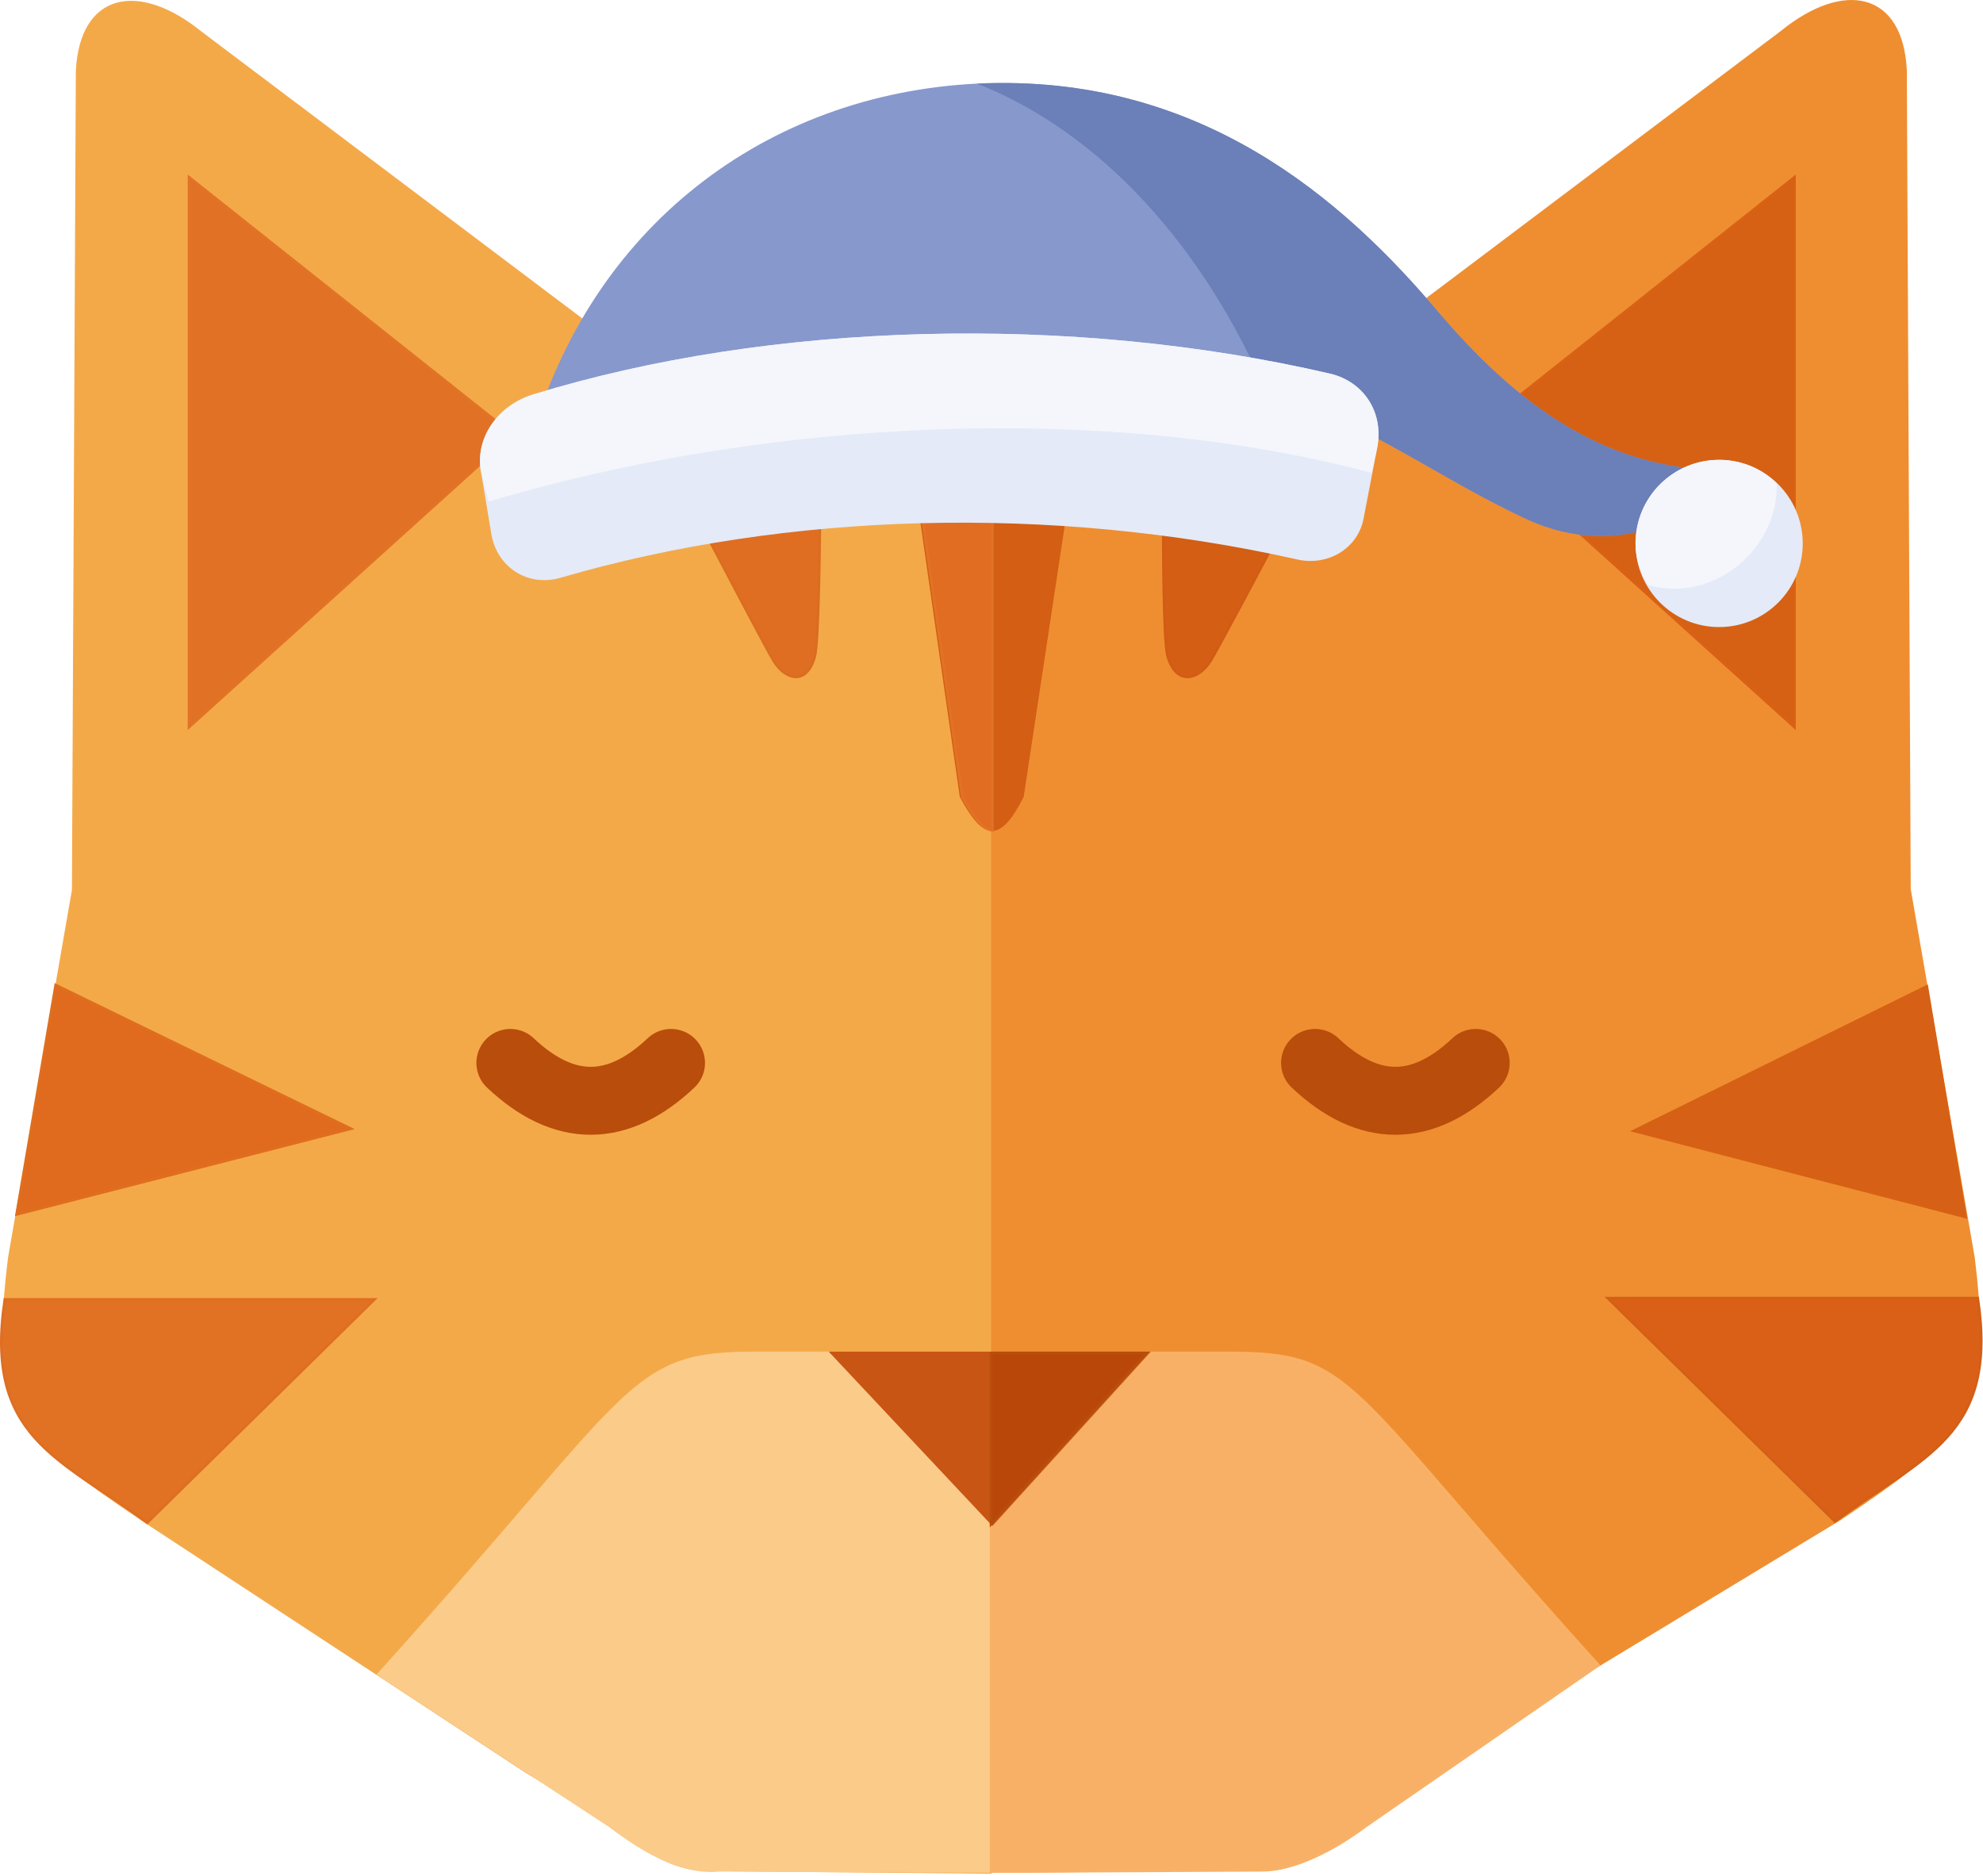
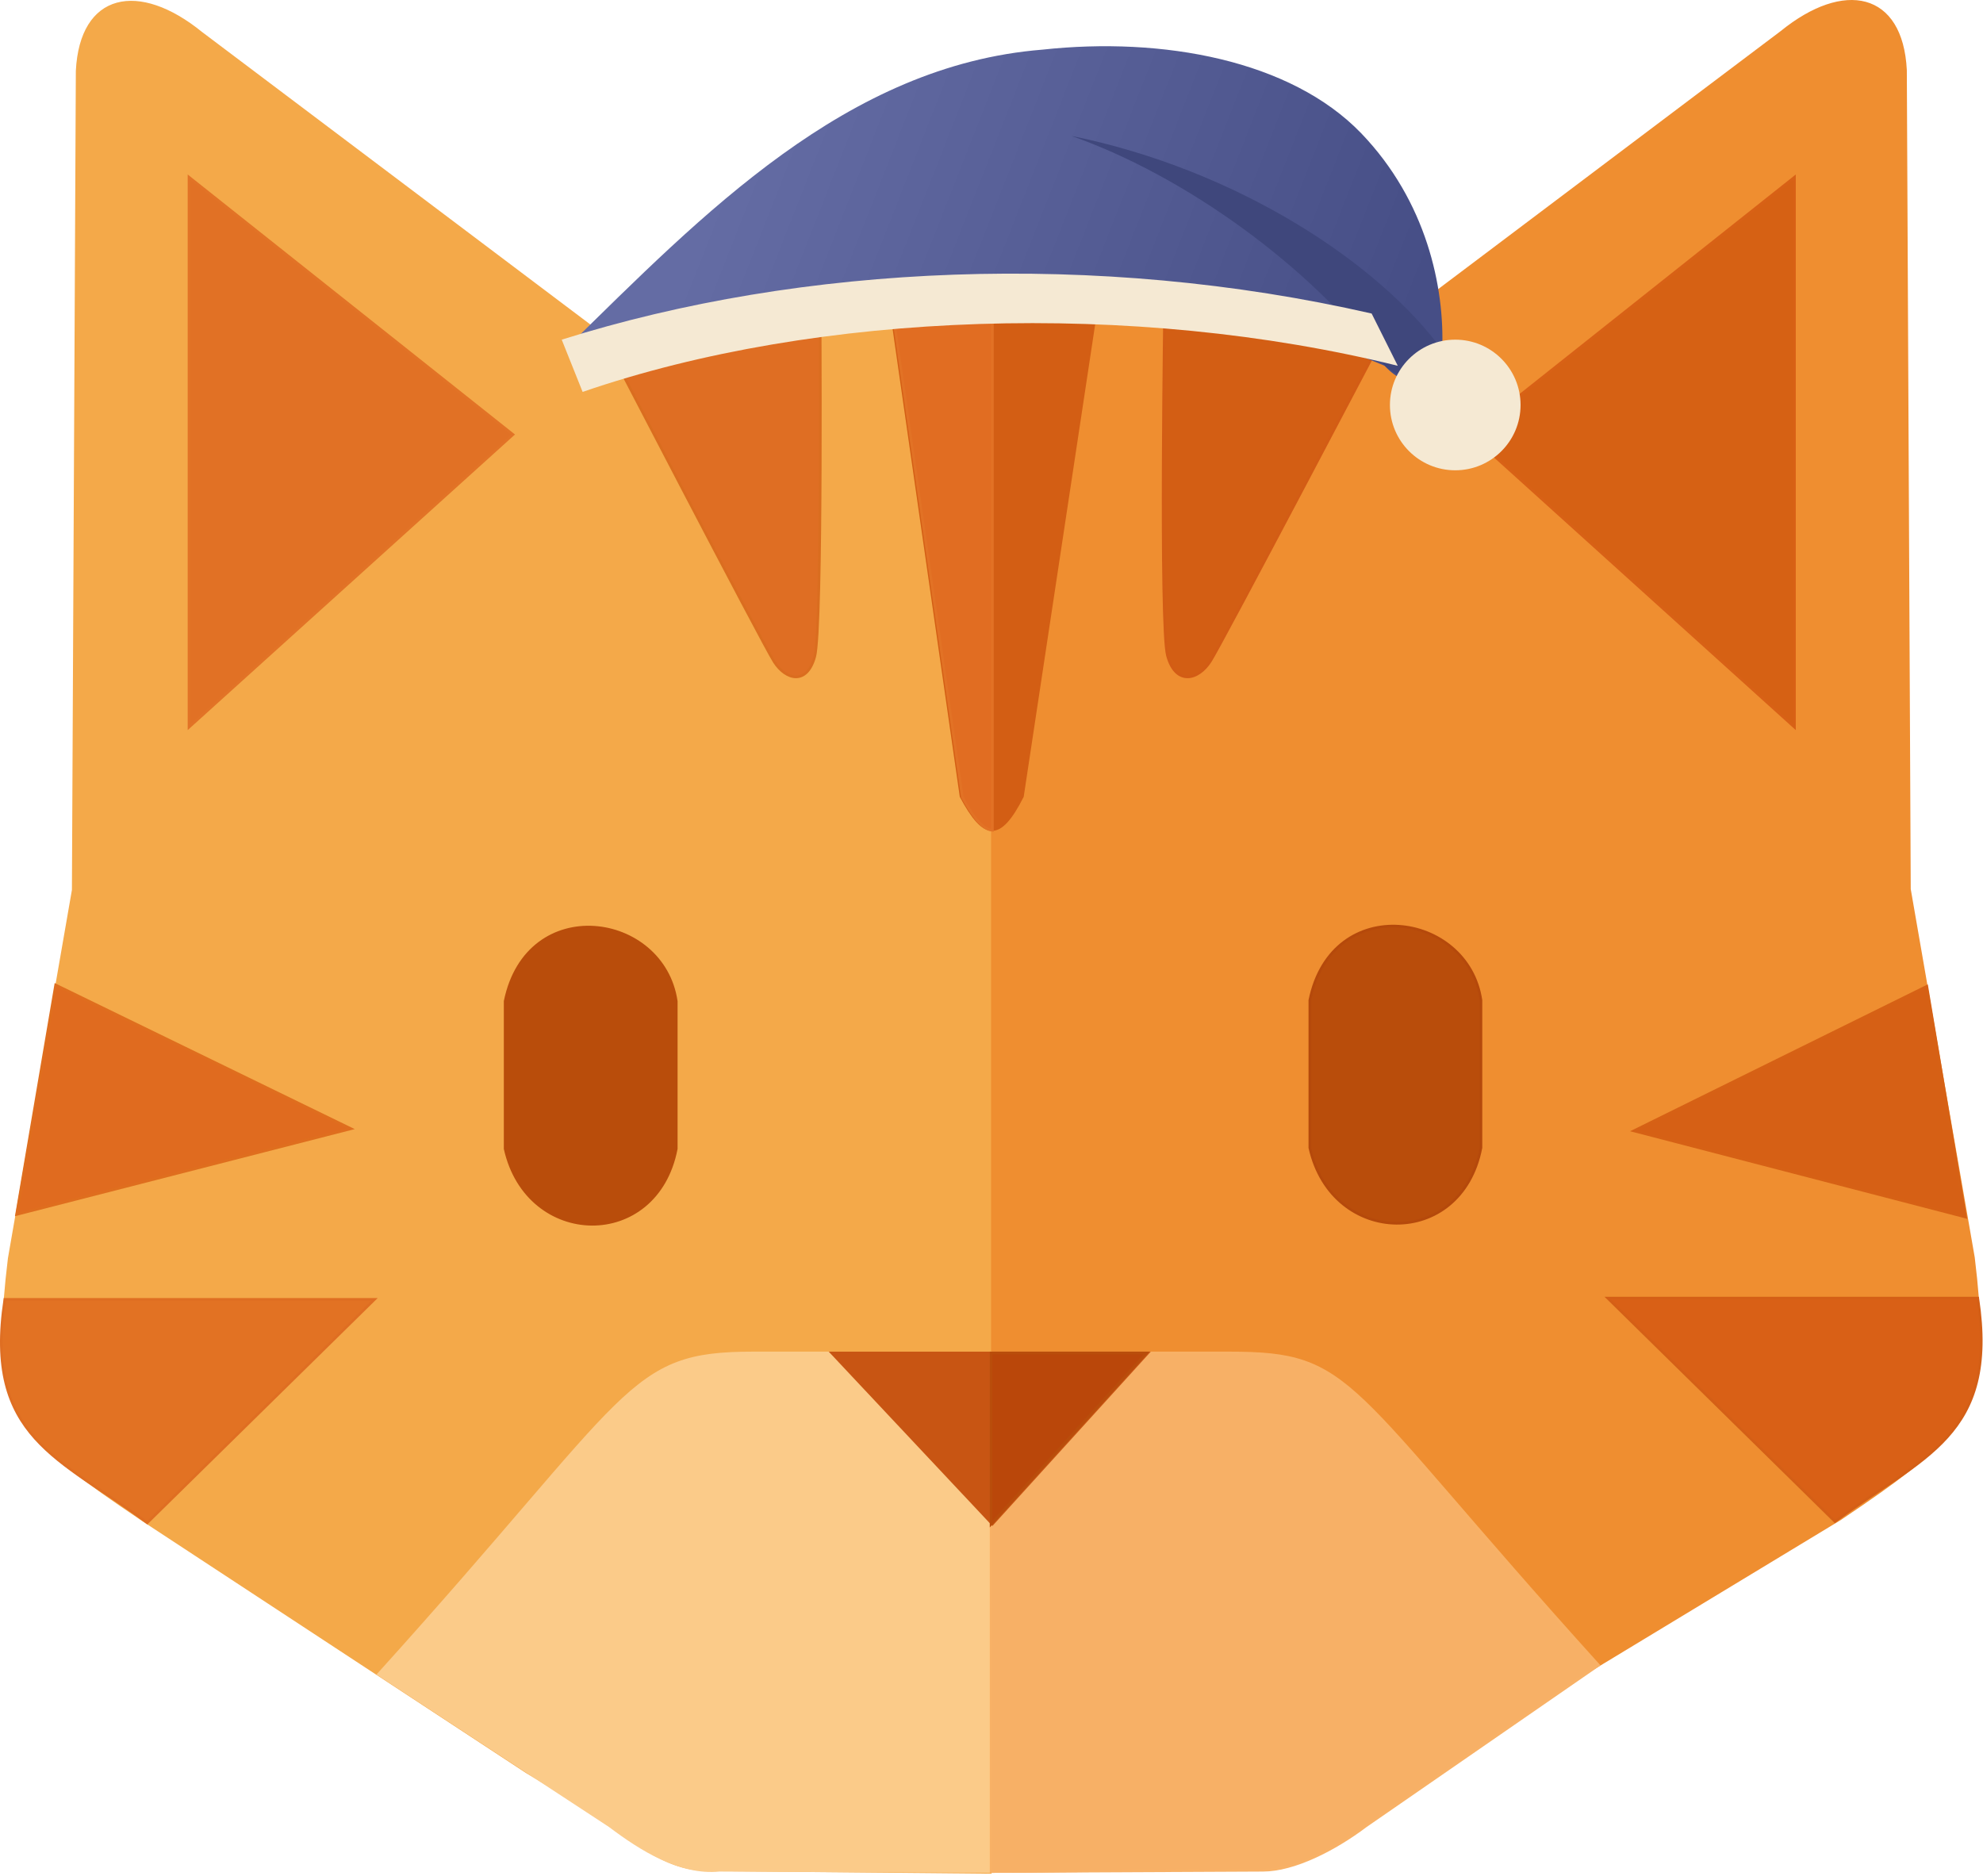
<svg xmlns="http://www.w3.org/2000/svg" width="759" height="718" viewBox="0 0 759 718" fill="none">
  <path d="M229.029 127.134C308.64 112.113 354.143 106.879 379.029 108.134V716.634L272.029 715.634C251.029 715.634 243.029 702.634 201.529 678.134L54.529 581.634C30.029 565.134 23.98 560.075 13.029 549.134C3.529 537.634 -1.971 526.634 3.529 481.634L28.029 340.634L29.529 27.134C31.029 -2.366 53.029 -6.866 77.029 12.634L229.029 127.134Z" fill="#F4A949" stroke="#F4A949" />
  <path d="M529.842 126.817C450.231 111.796 404.728 106.562 379.842 107.817V716.317L486.842 715.317C509.342 714.317 570.342 661.817 611.842 637.317L704.342 581.317C728.842 564.817 734.891 559.759 745.842 548.817C755.342 537.317 760.842 526.317 755.342 481.317L730.842 340.317L729.342 26.817C727.842 -2.683 705.842 -7.183 681.842 12.317L529.842 126.817Z" fill="#EF8E30" stroke="#EF8E30" />
  <path d="M143.342 497.317H1.842C-6.159 550.317 22.842 557.817 56.342 582.817L143.342 497.317Z" fill="#E27223" stroke="#DF6E22" />
  <path d="M615.342 496.817H757.001C765.002 549.817 735.842 557.317 702.342 582.317L615.342 496.817Z" fill="#D96016" stroke="#D45F16" />
  <path d="M379.342 716.317V517.817H288.342C239.842 517.817 243.342 531.817 144.842 640.817L233.342 698.817C245.302 707.847 260.342 717.317 275.342 715.817L379.342 716.317Z" fill="#FBCB89" stroke="#FBCB8A" />
-   <path d="M503.342 406.817Q534.092 435.817 564.842 406.817" stroke="#B94D0B" stroke-width="26" stroke-linecap="round" />
+   <path d="M566.842 382.817C561.842 348.817 509.842 341.317 501.342 382.817V439.317C509.842 477.317 559.342 478.317 566.842 439.317V382.817Z" fill="#B94D0B" stroke="#B5490B" />
  <path d="M379.342 716.317V517.817H470.342C518.842 517.817 513.342 528.317 611.842 637.317L522.842 698.817C510.881 707.847 495.342 715.817 483.342 715.817L379.342 716.317Z" fill="#F7B066" stroke="#F8B166" />
-   <path d="M195.342 406.817Q226.092 435.817 256.842 406.817" stroke="#B94D0B" stroke-width="26" stroke-linecap="round" />
+   <path d="M258.842 383.199C253.842 349.199 201.842 341.699 193.342 383.199V439.699C201.842 477.699 251.342 478.699 258.842 439.699V383.199Z" fill="#B94D0B" stroke="#B94D0B" />
  <path d="M439.342 517.817H318.342L379.842 583.317L439.342 517.817Z" fill="#C85513" stroke="#C85513" />
  <path d="M379.342 583.317V517.817H438.842L379.342 583.317Z" fill="#BA470A" stroke="#B94D0B" />
  <path d="M367.842 304.817L339.842 109.817C369.864 107.082 387.219 106.437 420.842 109.817L391.342 304.817C382.555 322.184 376.628 321.255 367.842 304.817Z" fill="#D35E14" stroke="#D35E14" />
  <path d="M446.412 112.822C473.271 116.662 491.893 119.703 529.928 126.325L530.604 126.442L530.284 127.05L529.842 126.817L530.283 127.051C530.283 127.051 530.282 127.054 530.281 127.055C530.279 127.059 530.276 127.064 530.273 127.071C530.265 127.085 530.254 127.107 530.239 127.135C530.209 127.193 530.164 127.279 530.105 127.391C529.986 127.617 529.81 127.951 529.581 128.387C529.122 129.261 528.449 130.543 527.59 132.177C525.872 135.444 523.413 140.12 520.448 145.753C514.519 157.018 506.565 172.113 498.471 187.426C490.377 202.738 482.142 218.27 475.65 230.412C469.165 242.538 464.401 251.316 463.262 253.088C460.97 256.653 457.712 259.067 454.529 259.067C451.263 259.067 448.386 256.547 446.859 250.949C446.467 249.511 446.169 246.271 445.938 241.776C445.705 237.256 445.537 231.406 445.42 224.701C445.186 211.289 445.154 194.441 445.217 177.94C445.279 161.438 445.436 145.281 445.576 133.249C445.647 127.233 445.713 122.248 445.762 118.767C445.786 117.027 445.806 115.662 445.82 114.733C445.827 114.268 445.832 113.912 445.836 113.673C445.838 113.553 445.839 113.462 445.84 113.401C445.84 113.371 445.841 113.348 445.841 113.333C445.841 113.325 445.842 113.319 445.842 113.315C445.842 113.313 445.842 113.311 445.842 113.31C445.845 113.31 445.882 113.31 446.342 113.317L445.842 113.309L445.851 112.742L446.412 112.822Z" fill="#D35E14" stroke="#D35C15" />
  <path d="M311.842 251.317C314.842 240.317 313.842 112.817 313.842 112.817C281.05 117.181 262.657 120.321 229.842 126.817C229.842 126.817 291.842 246.317 296.342 253.317C300.842 260.317 308.842 262.317 311.842 251.317Z" fill="#DF6E23" stroke="#DA6D1F" />
  <path d="M562.842 166.317L686.842 67.817V278.317L562.842 166.317Z" fill="#D66114" stroke="#D86116" />
  <path d="M196.342 166.317L72.342 67.817V278.317L196.342 166.317Z" fill="#E17125" stroke="#E27326" />
  <path d="M752.342 465.817L625.342 432.817L737.497 377.487L752.342 465.817Z" fill="#D66015" />
  <path d="M737.842 377.317L737.497 377.487M737.497 377.487L625.342 432.817L752.342 465.817L737.497 377.487Z" stroke="#D66115" />
  <path d="M6.342 464.817L134.342 432.004L21.303 376.986L6.342 464.817Z" fill="#E06B1F" />
  <path d="M20.956 376.817L21.303 376.986M21.303 376.986L134.342 432.004L6.342 464.817L21.303 376.986Z" stroke="#DF6E1E" />
  <path d="M379.842 317.775C376.246 317.475 372.636 313.145 368.342 305.112L340.342 110.112C355.495 108.732 367.422 107.884 379.842 107.817V317.775Z" fill="#E16D22" stroke="#E27225" />
-   <g>
-     <path d="M203 169C226 87 293 36 374 32C459 28 514 76 551 120C586 161 618 178 655 180C645 204 614 212 585 199C550 183 518 158 485 151L203 169Z" fill="#8798CC" />
-     <path d="M374 32C459 28 514 76 551 120C586 161 618 178 655 180C645 204 614 212 585 199C550 183 518 158 485 151C461 95 422 51 374 32Z" fill="#6B7FB8" />
-     <path d="M204 151C295 123 410 120 509 143C522 146 530 158 527 172L522 198C520 210 508 217 496 214C402 193 301 196 215 221C202 225 190 217 188 204L184 180C182 167 191 155 204 151Z" fill="#E4EAF7" />
-     <path d="M204 151C295 123 410 120 509 143C522 146 530 158 527 172L525 181C424 154 294 160 187 192L184 180C182 167 191 155 204 151Z" fill="#F4F6FC" />
-     <circle cx="658" cy="208" r="32" fill="#E4EAF7" />
-     <path d="M658 176A32 32 0 0 0 626 208C626 214 628 220 631 224C657 231 681 209 680 185C674 179 666 176 658 176Z" fill="#F4F6FC" />
+   <g id="night-cap">
+     <defs>
+       <linearGradient id="night-cap-fabric" x1="285" y1="45" x2="532" y2="142" gradientUnits="userSpaceOnUse">
+         <stop stop-color="#646CA4" />
+         <stop offset="1" stop-color="#464E86" />
+       </linearGradient>
+     </defs>
+     <path d="M217 133C269 82 324 25 399 19C445 14 494 23 521 51C546 77 553 110 552 134C551 148 539 150 530 140C438 101 323 111 223 148L217 133Z" fill="url(#night-cap-fabric)" />
+     <path d="M410 52C453 67 502 102 530 140C541 149 552 146 552 134C528 101 474 65 410 52Z" fill="#3F477C" />
+     <path d="M215 130C307 101 420 96 525 120L535 140C434 115 313 119 223 150L215 130Z" fill="#F5E9D3" />
+     <circle cx="557" cy="155" r="25" fill="#F5E9D3" />
  </g>
</svg>
